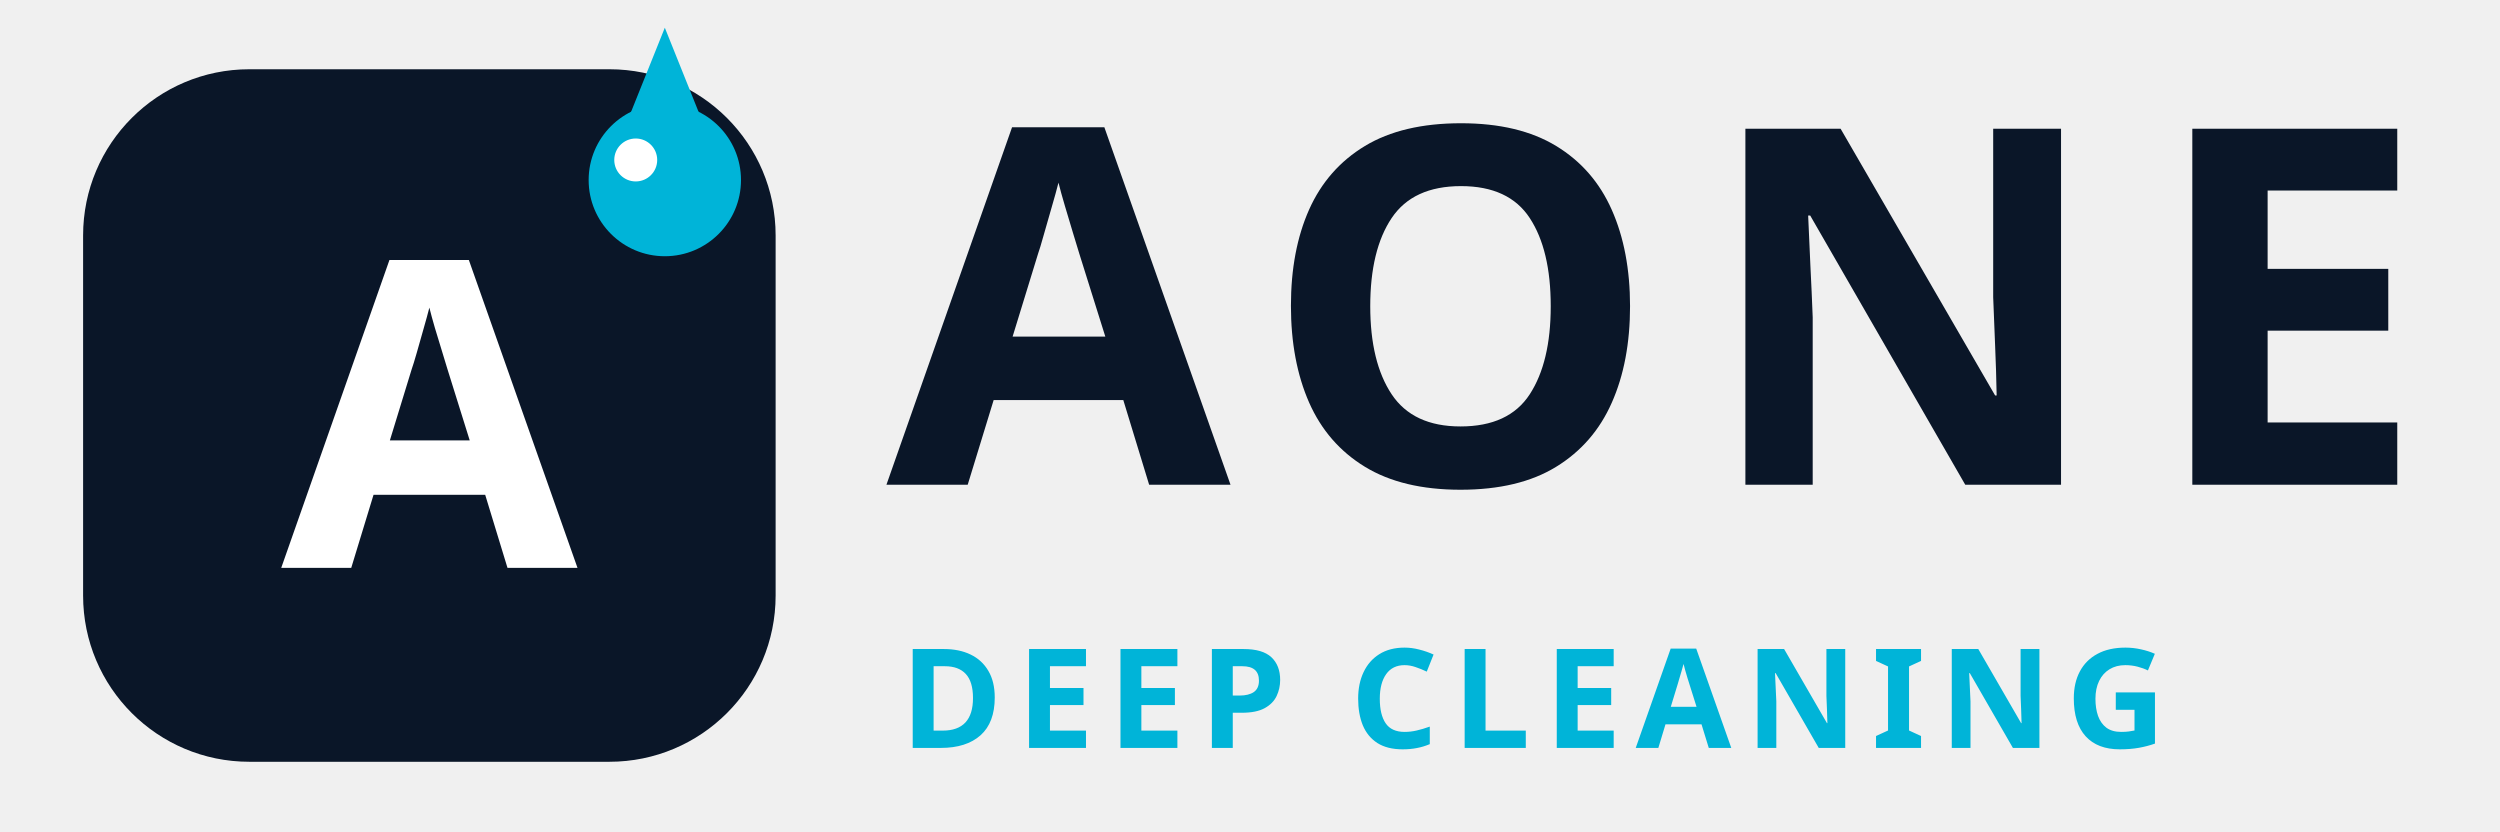
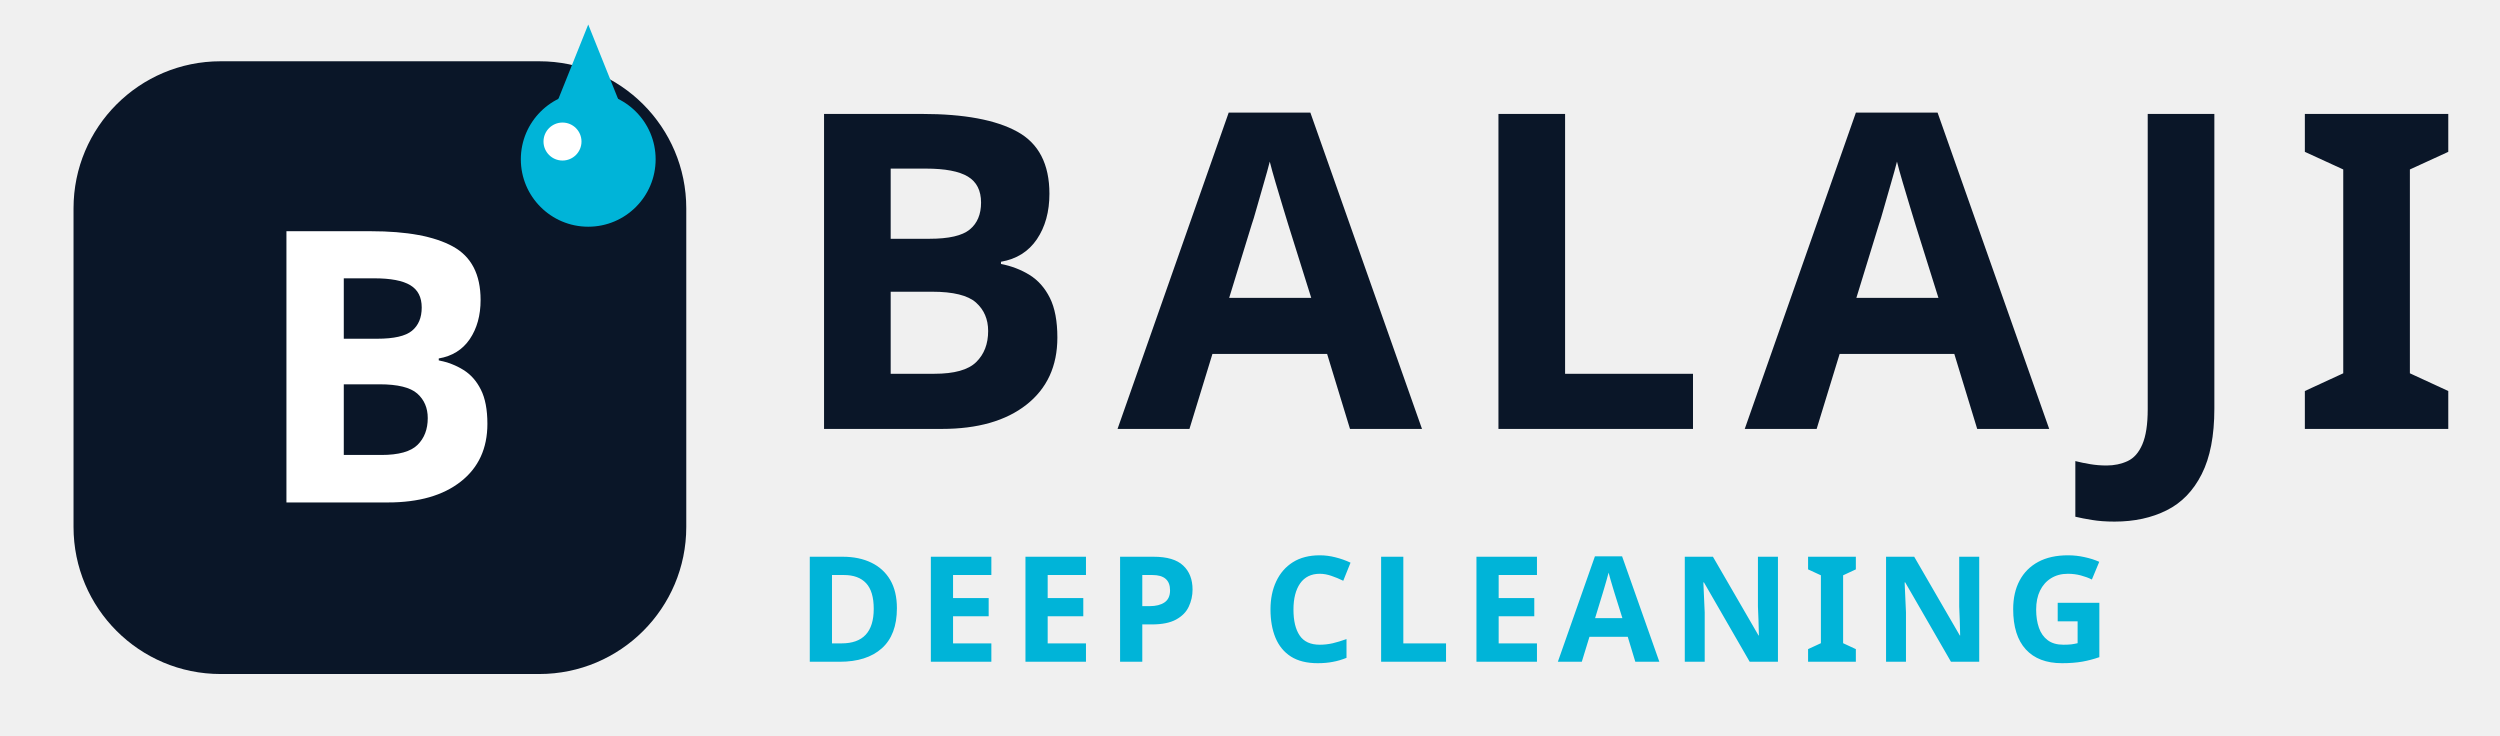
- <svg xmlns="http://www.w3.org/2000/svg" viewBox="0 0 361 120" role="img" aria-label="Aone Deep Cleaning logo">
+ <svg xmlns="http://www.w3.org/2000/svg" viewBox="0 0 408 120" role="img" aria-label="Balaji Deep Cleaning logo">
  <rect x="12" y="10" width="100" height="100" rx="24" fill="#0a1628" />
-   <text x="62" y="82" text-anchor="middle" font-family="'Noto Sans', Arial, Helvetica, sans-serif" font-size="62" font-weight="800" fill="#ffffff">A</text>
+   <text x="62" y="82" text-anchor="middle" font-family="'Noto Sans', Arial, Helvetica, sans-serif" font-size="62" font-weight="800" fill="#ffffff">B</text>
  <circle cx="96" cy="26" r="11" fill="#00b4d8" />
  <polygon points="88.5,22.7 103.5,22.7 96,4" fill="#00b4d8" />
  <circle cx="91.8" cy="23.1" r="3.1" fill="#ffffff" />
-   <text x="128" y="70" font-family="'Noto Sans', Arial, Helvetica, sans-serif" font-size="72" font-weight="800" letter-spacing="6" fill="#0a1628">AONE</text>
-   <text x="130" y="108" font-family="'Noto Sans', Arial, Helvetica, sans-serif" font-size="20" font-weight="700" letter-spacing="2" fill="#00b4d8">DEEP CLEANING</text>
+   <text x="128" y="70" font-family="'Noto Sans', Arial, Helvetica, sans-serif" font-size="72" font-weight="800" letter-spacing="6" fill="#0a1628">BALAJI</text>
+   <text x="130" y="108" font-family="'Noto Sans', Arial, Helvetica, sans-serif" font-size="24" font-weight="700" letter-spacing="2" fill="#00b4d8">DEEP CLEANING</text>
</svg>
